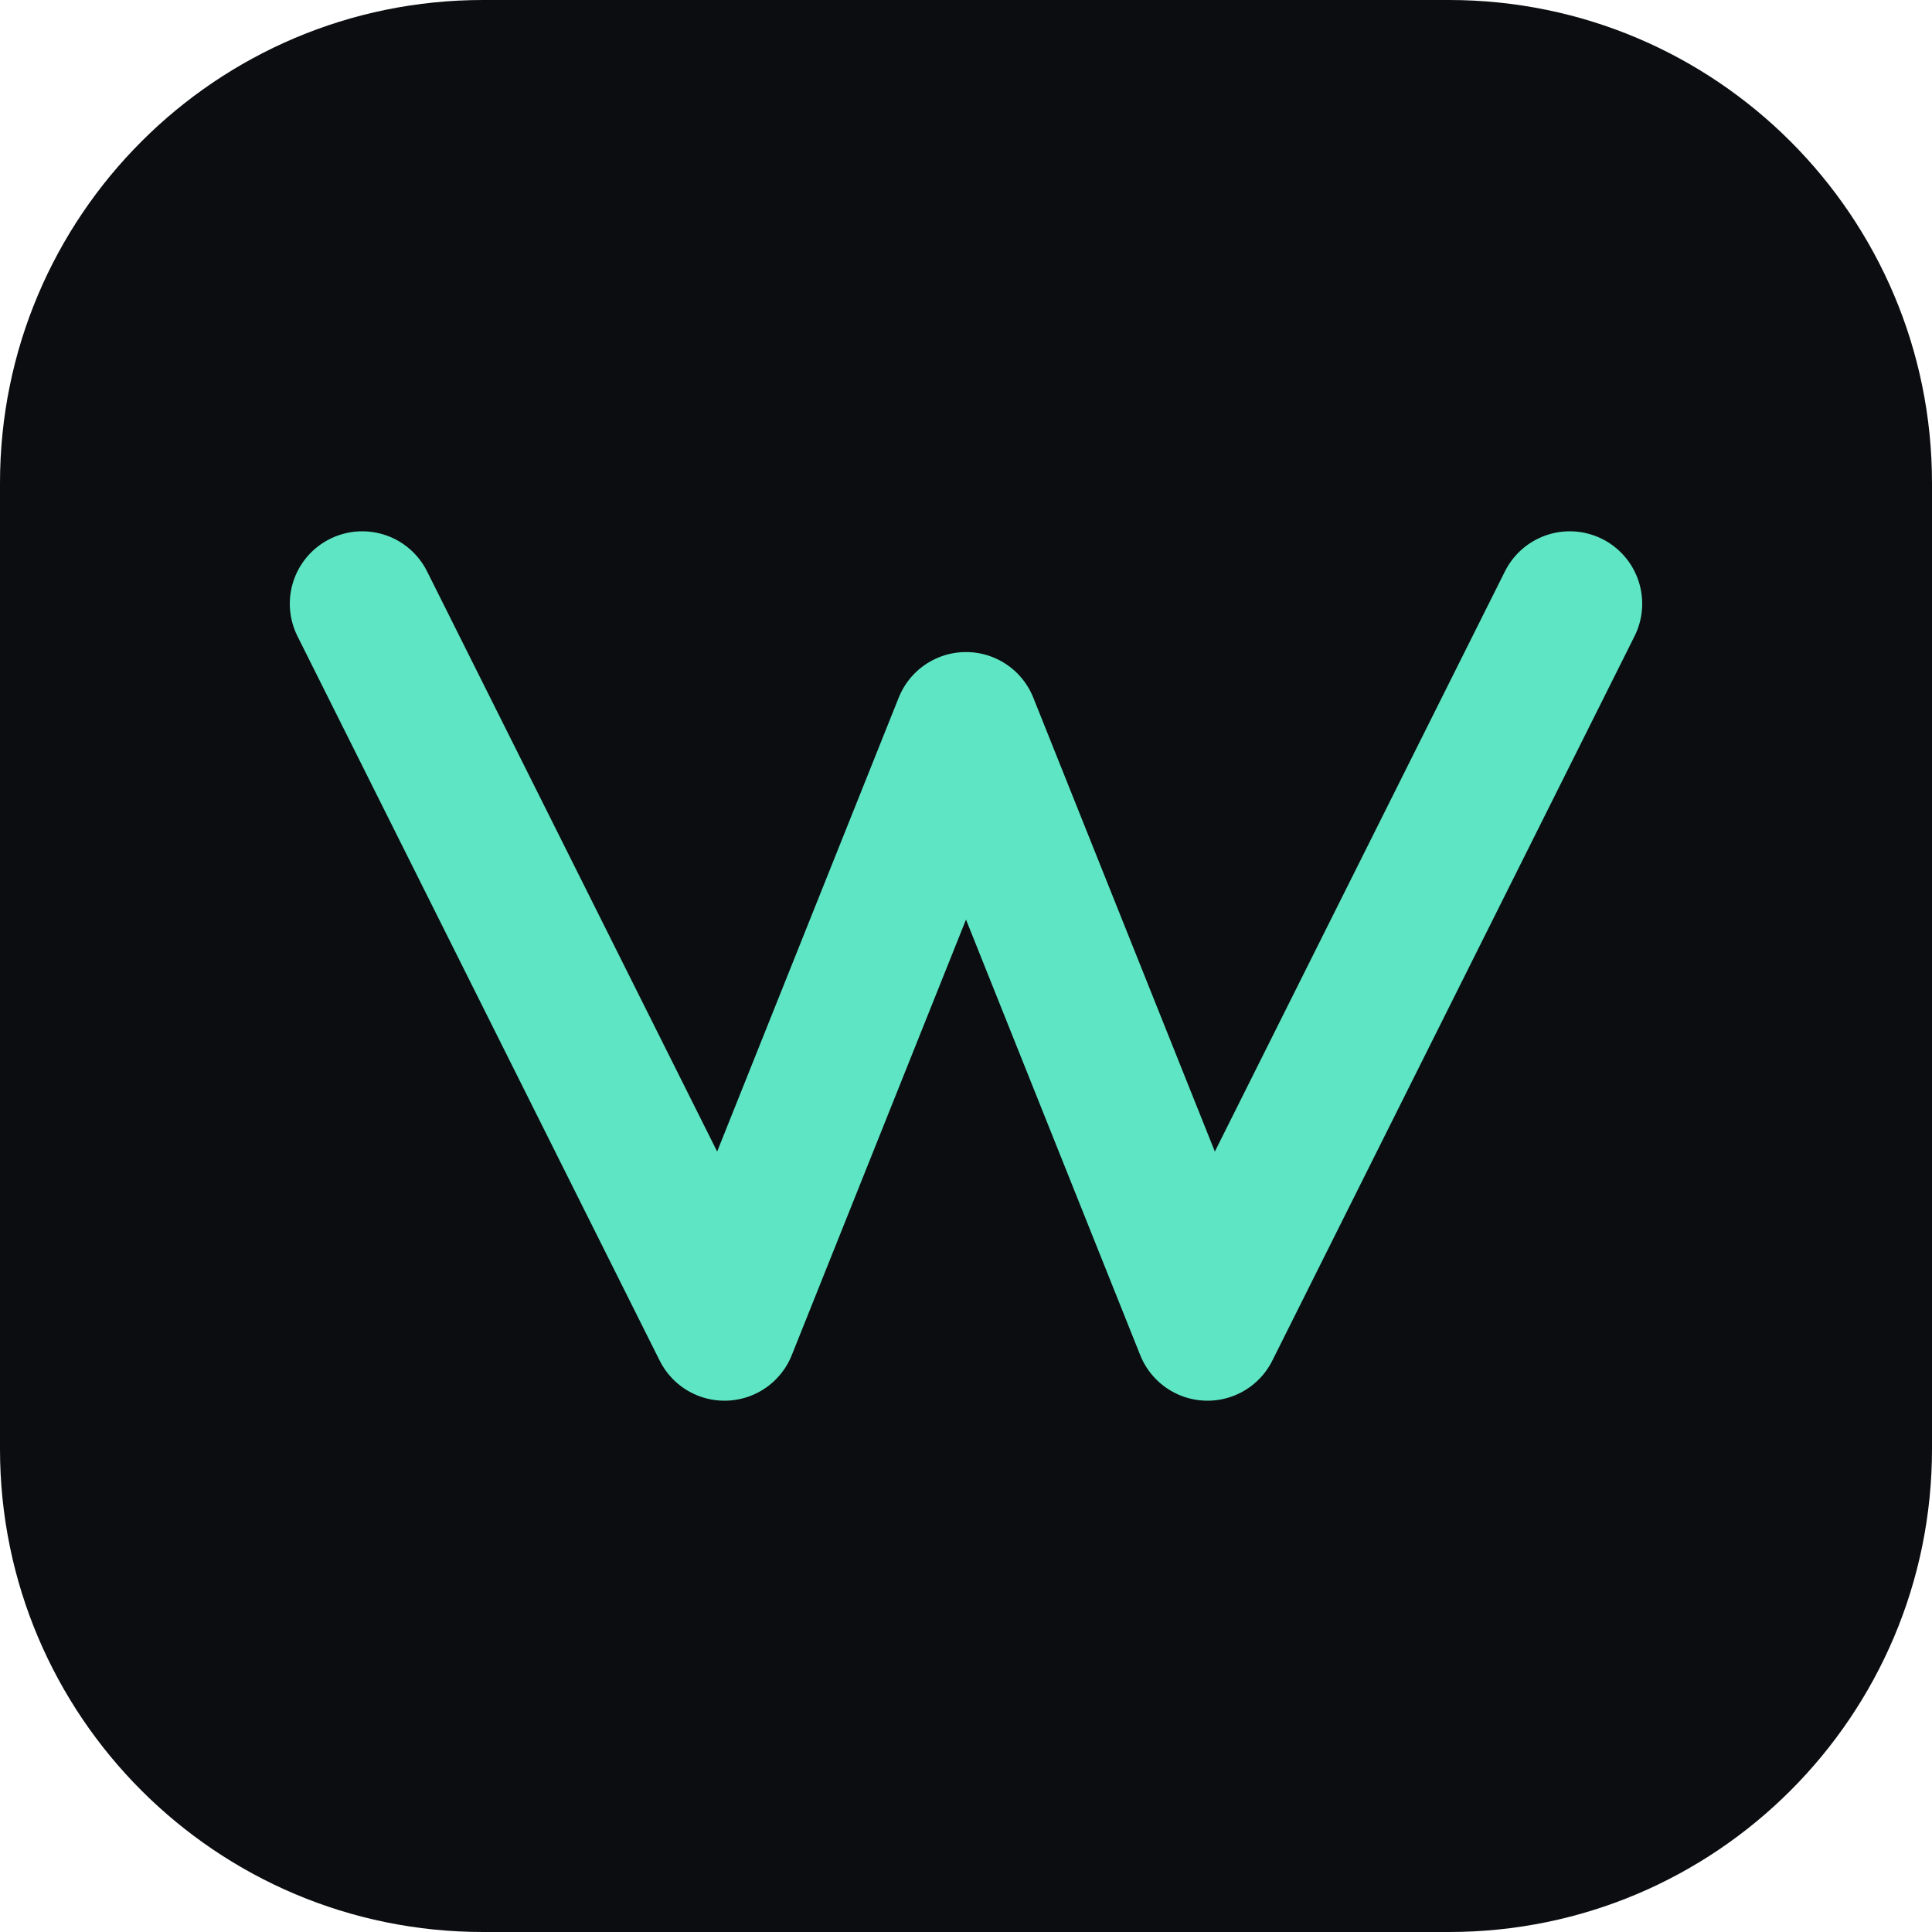
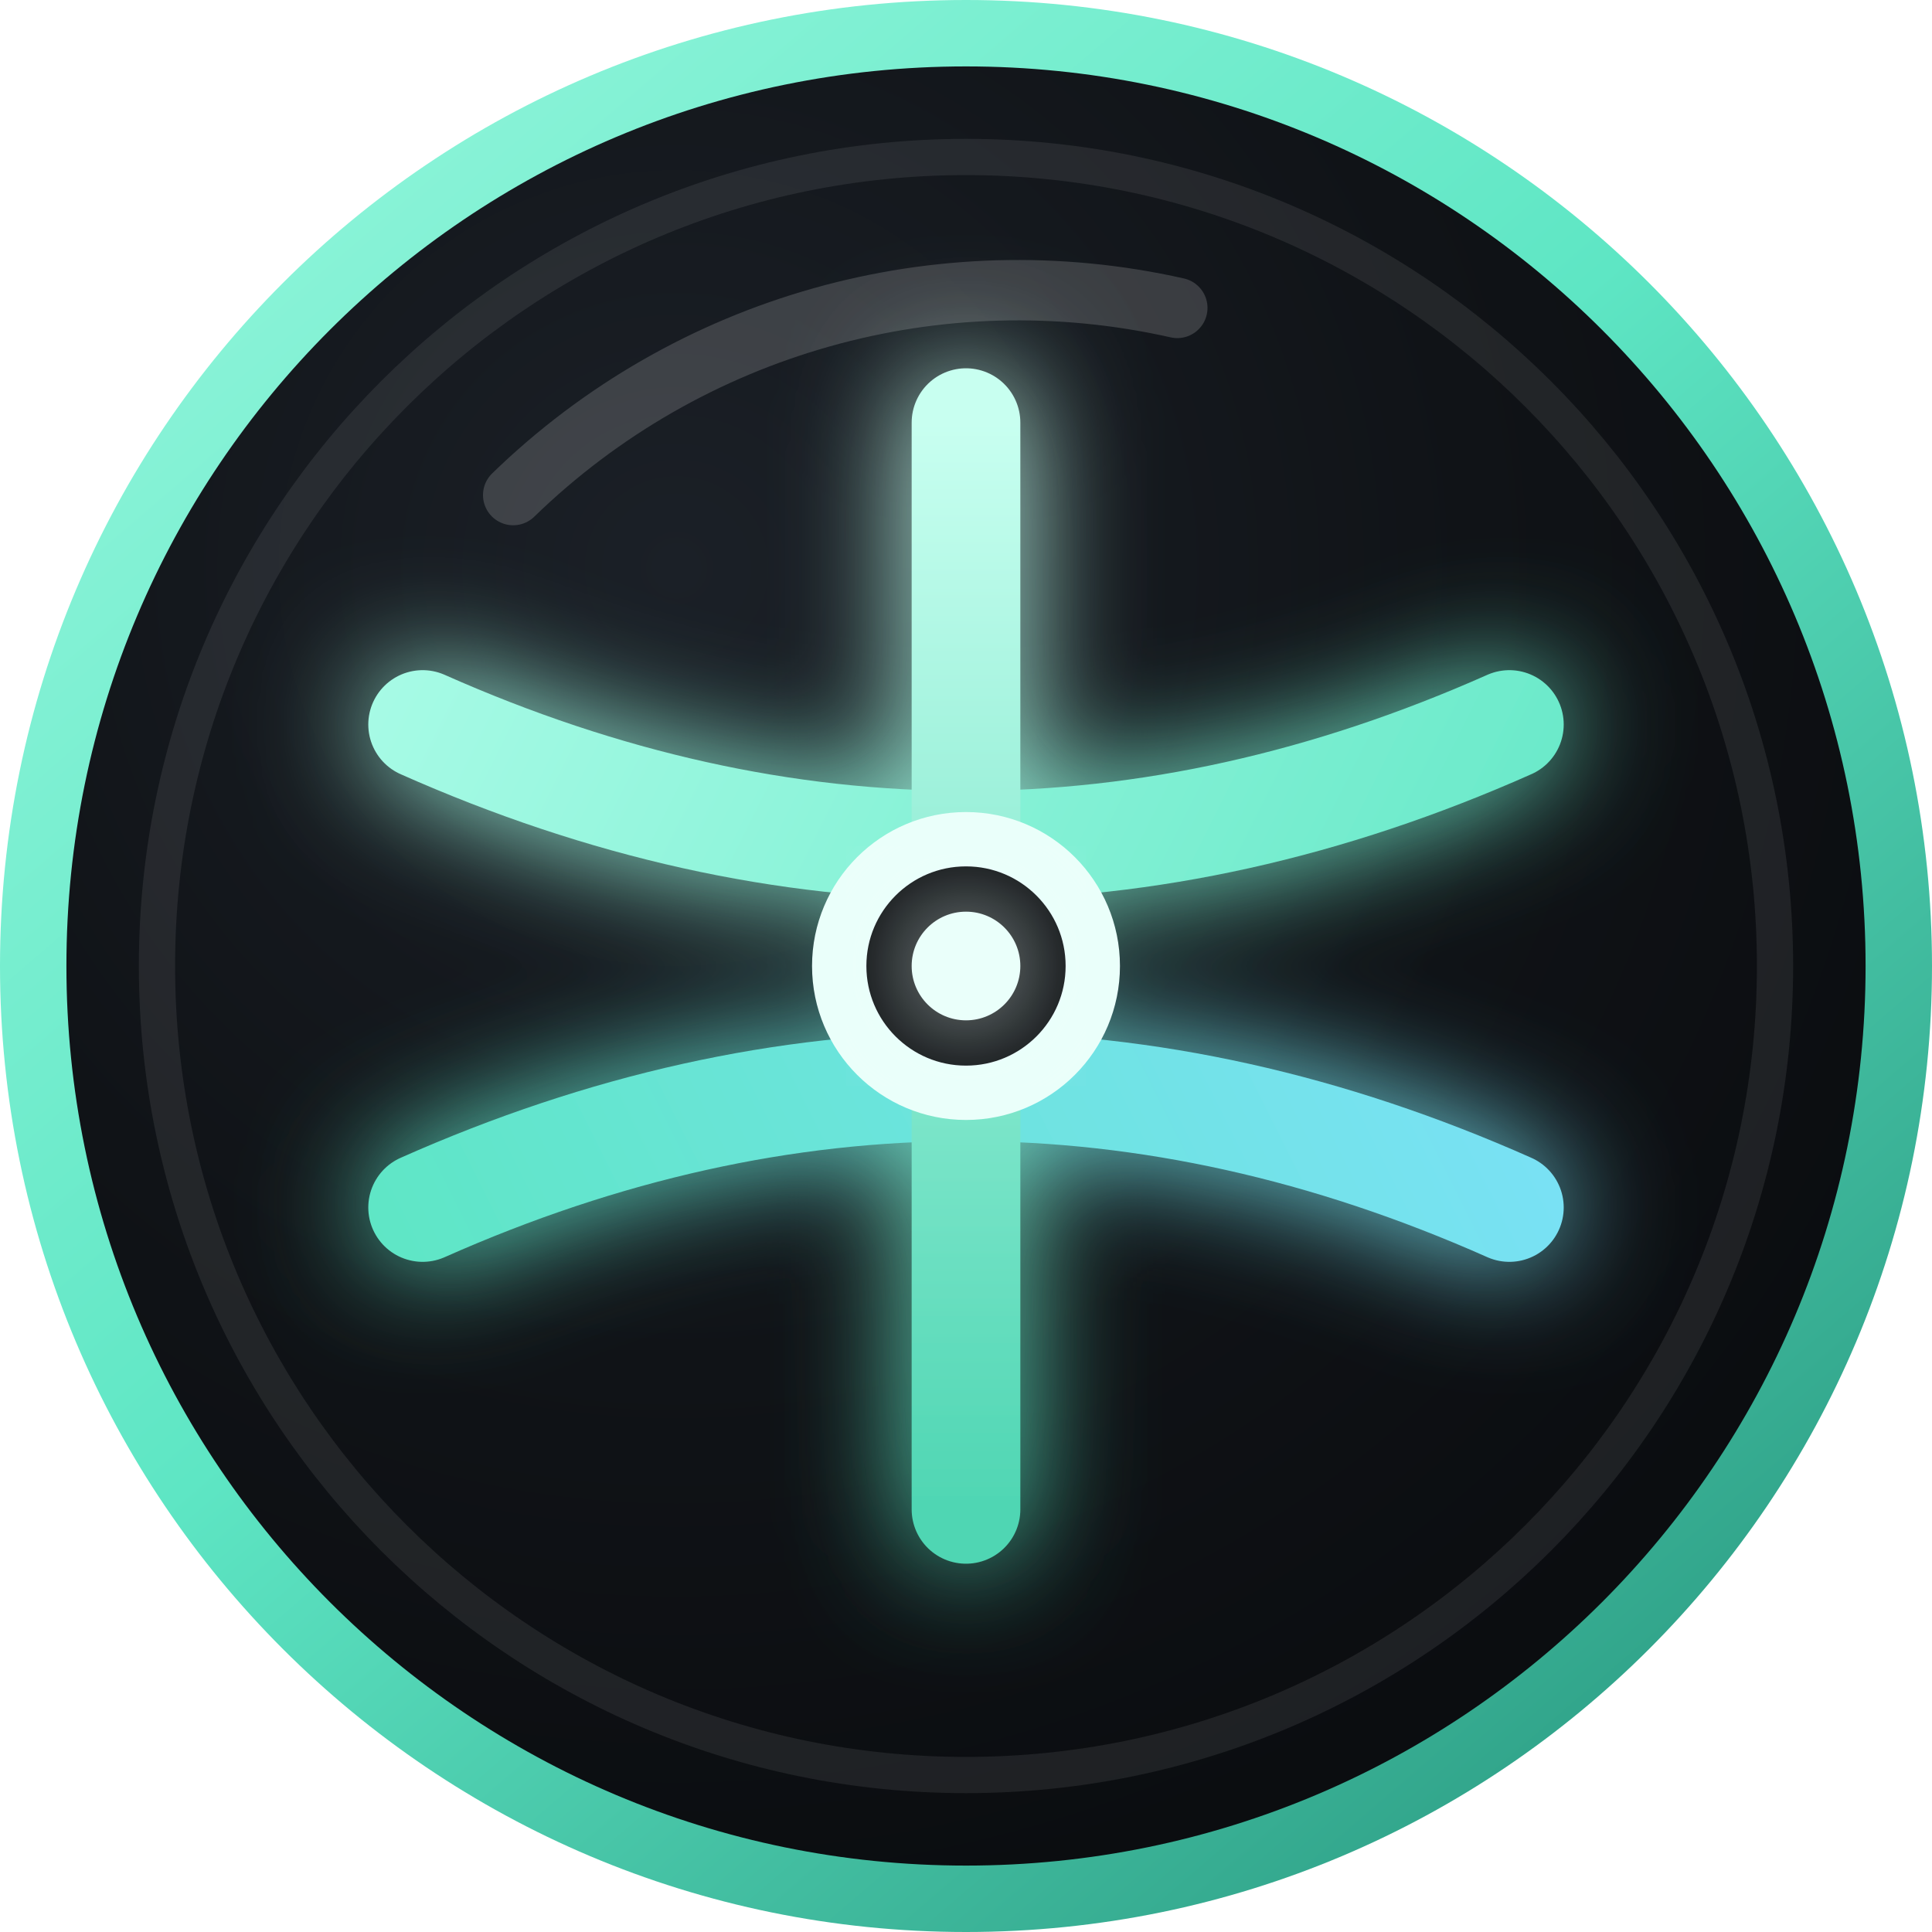
<svg xmlns="http://www.w3.org/2000/svg" viewBox="0 0 32 32">
-   <rect width="32" height="32" rx="8" fill="#0B0D10" />
-   <path d="M6 10 L12 22 L16 12 L20 22 L26 10" stroke="#5EE6C4" stroke-width="2.4" fill="none" stroke-linecap="round" stroke-linejoin="round" />
+   <defs>
+     <linearGradient id="wve-rim" x1="4" y1="2" x2="28" y2="30" gradientUnits="userSpaceOnUse">
+       <stop offset="0%" stop-color="#8ff5da" />
+       <stop offset="45%" stop-color="#5ee6c4" />
+       <stop offset="100%" stop-color="#2c9d84" />
+     </linearGradient>
+     <radialGradient id="wve-face" cx="34%" cy="28%" r="80%">
+       <stop offset="0%" stop-color="#1b2027" />
+       <stop offset="55%" stop-color="#101317" />
+       <stop offset="100%" stop-color="#0a0c0f" />
+     </radialGradient>
+     <linearGradient id="wve-strand-a" x1="6" y1="11" x2="26" y2="21" gradientUnits="userSpaceOnUse">
+       <stop offset="0%" stop-color="#a8fbe6" />
+       <stop offset="100%" stop-color="#5ee6c4" />
+     </linearGradient>
+     <linearGradient id="wve-strand-b" x1="26" y1="11" x2="6" y2="21" gradientUnits="userSpaceOnUse">
+       <stop offset="0%" stop-color="#7fe0ff" />
+       <stop offset="100%" stop-color="#5ee6c4" />
+     </linearGradient>
+     <linearGradient id="wve-strand-c" x1="16" y1="7" x2="16" y2="25" gradientUnits="userSpaceOnUse">
+       <stop offset="0%" stop-color="#c8fff0" />
+       <stop offset="100%" stop-color="#4fd6b3" />
+     </linearGradient>
+     <filter id="wve-glow" x="-60%" y="-60%" width="220%" height="220%">
+       <feGaussianBlur stdDeviation="1" result="blur" />
+       <feMerge>
+         <feMergeNode in="blur" />
+         <feMergeNode in="SourceGraphic" />
+       </feMerge>
+     </filter>
+   </defs>
+   <circle cx="16" cy="16" r="16" fill="url(#wve-rim)" />
+   <circle cx="16" cy="16" r="14.9" fill="url(#wve-face)" />
+   <circle cx="16" cy="16" r="13.4" fill="none" stroke="#ffffff14" stroke-width="0.6" />
+   <g filter="url(#wve-glow)" fill="none" stroke-linecap="round">
+     <path d="M7 12 Q16 16 25 12" stroke="url(#wve-strand-a)" stroke-width="1.8" />
+     <path d="M7 20 Q16 16 25 20" stroke="url(#wve-strand-b)" stroke-width="1.8" />
+     <path d="M16 7 Q16 16 16 25" stroke="url(#wve-strand-c)" stroke-width="1.8" />
+   </g>
+   <circle cx="16" cy="16" r="2.1" fill="#0a0c0f" />
+   <circle cx="16" cy="16" r="2.1" fill="none" stroke="#eafffa" stroke-width="0.9" />
+   <circle cx="16" cy="16" r="0.9" fill="#eafffa" filter="url(#wve-glow)" />
+   <path d="M8.5 8.2 A 12 12 0 0 1 19.5 5.1" stroke="#ffffff2a" stroke-width="1" fill="none" stroke-linecap="round" />
</svg>
